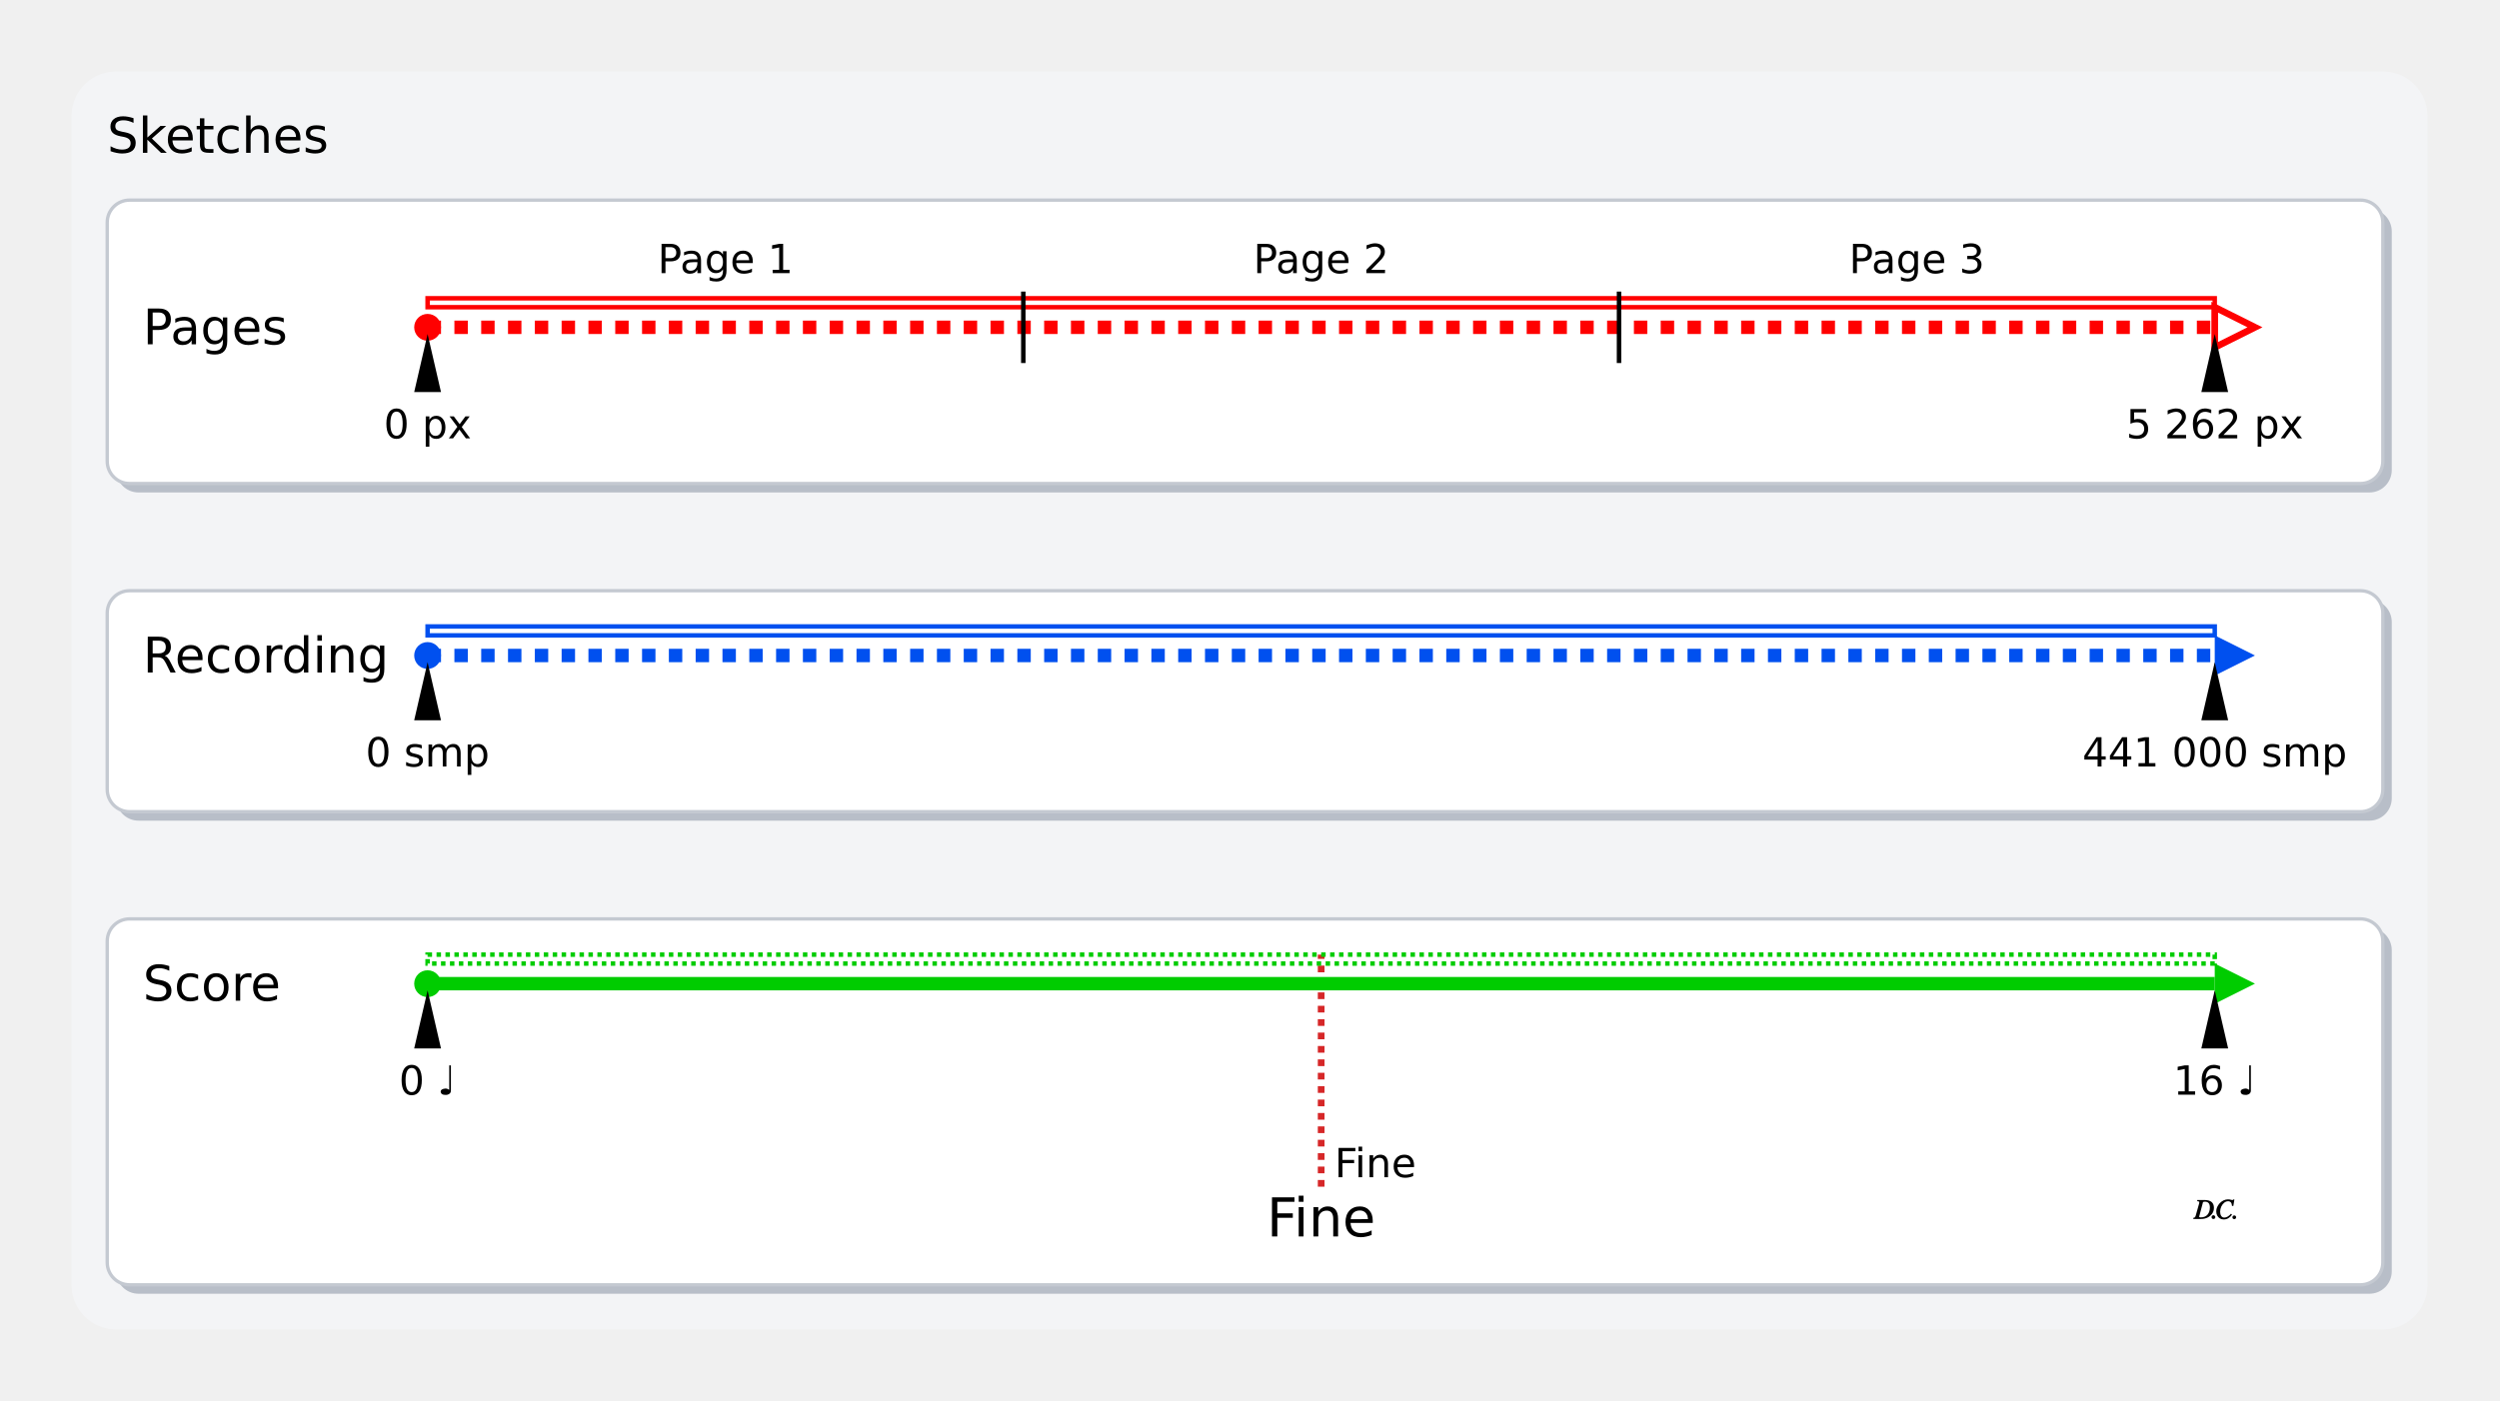
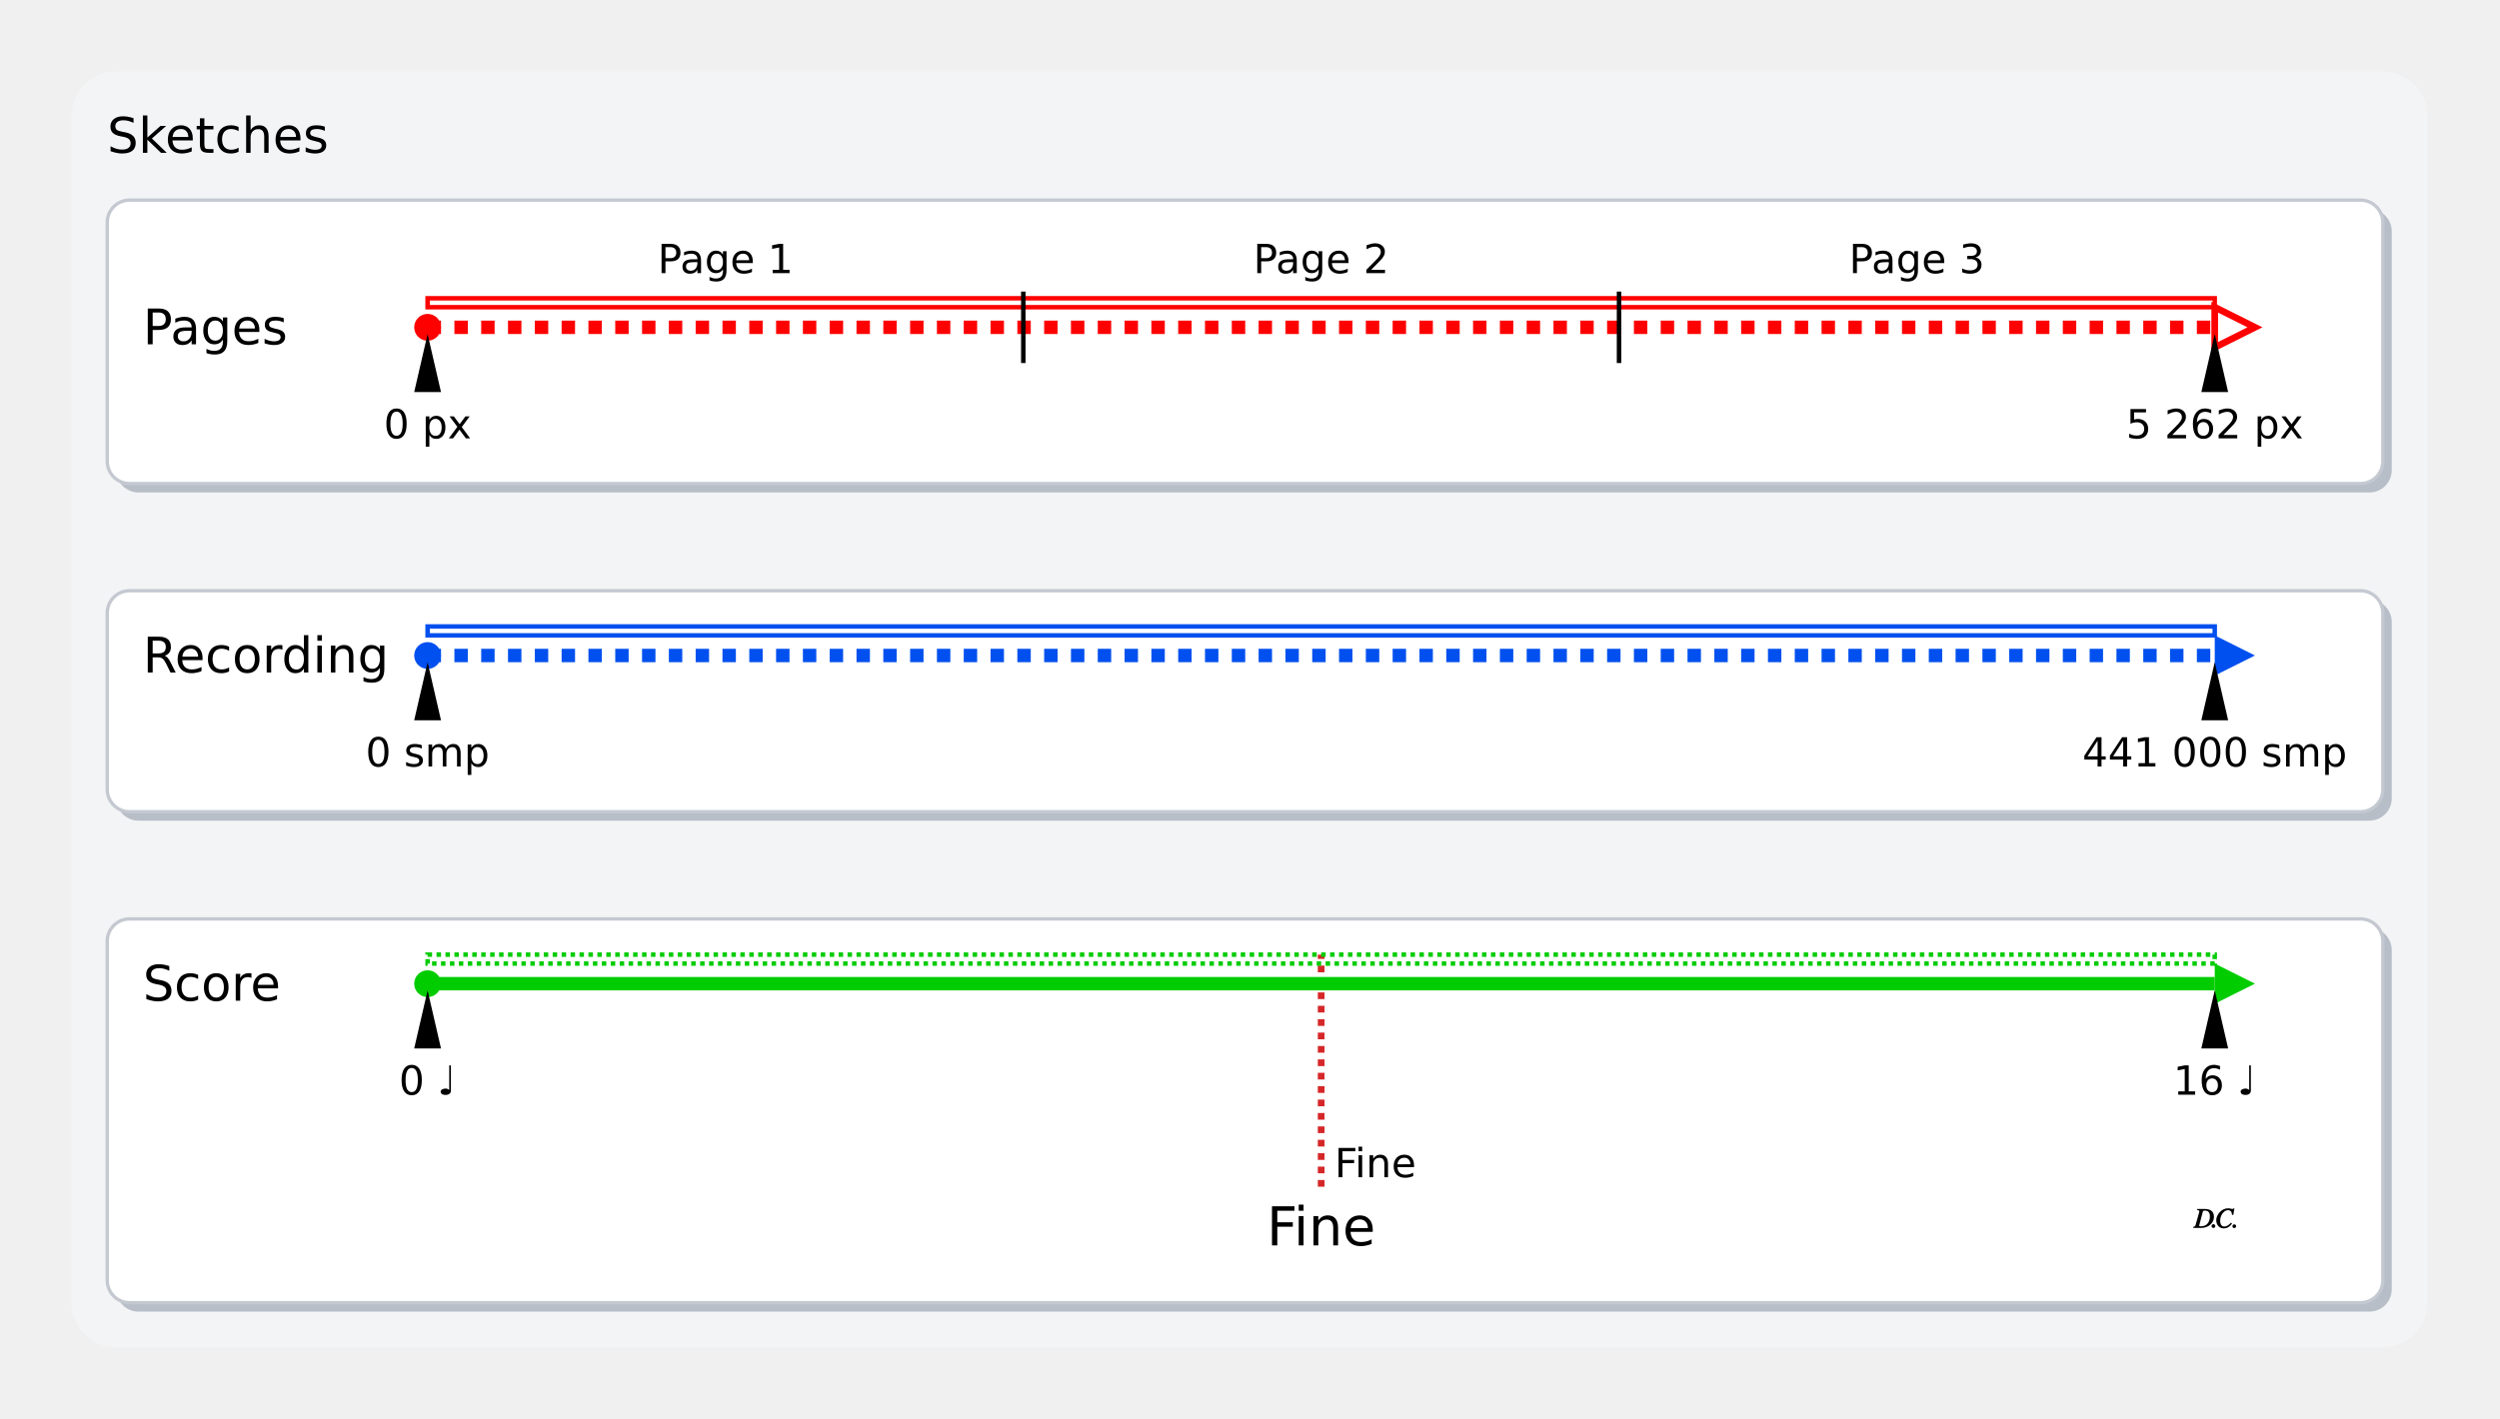
- <svg xmlns="http://www.w3.org/2000/svg" width="559.327" height="313.656" viewBox="0 0 559.327 313.656" font-family="DejaVu Sans, Noto Music" text-rendering="geometricPrecision" style="font-kerning:none;font-variant-ligatures:none">
+ <svg xmlns="http://www.w3.org/2000/svg" width="559.327" height="317.656" viewBox="0 0 559.327 317.656" font-family="DejaVu Sans, Noto Music" text-rendering="geometricPrecision" style="font-kerning:none;font-variant-ligatures:none">
  <g transform="translate(16 16)">
-     <rect x="0" y="0" width="527.327" height="281.656" rx="10" fill="#F3F4F6" />
+     <rect x="0" y="0" width="527.327" height="285.656" rx="10" fill="#F3F4F6" />
    <text data-part="name" x="8" y="18.21" text-anchor="start" font-size="11" fill="#000000">Sketches</text>
    <rect data-id="pages" data-part="card" x="10" y="30.805" width="509.327" height="63.453" rx="5" fill="#B8BEC8" />
    <rect data-id="pages" data-part="card" x="8" y="28.805" width="509.327" height="63.453" rx="5" fill="#FFFFFF" stroke="#C4C9D1" stroke-width="0.75" />
    <polygon data-id="cmap_3" points="79.704,50.781 479.704,50.781 479.704,52.781 79.704,52.781" fill="none" stroke="#FF0000" stroke-width="1" />
    <line data-id="pages" x1="79.704" y1="57.281" x2="479.704" y2="57.281" stroke="#FF0000" stroke-width="3" stroke-dasharray="3 3" />
    <circle data-id="pages" cx="79.704" cy="57.281" r="3" fill="#FF0000" />
    <polygon data-id="pages" points="488.704,57.281 479.704,52.781 479.704,61.781" fill="none" stroke="#FF0000" stroke-width="1.5" />
    <line data-id="page_2" data-part="start" x1="213.037" y1="49.281" x2="213.037" y2="65.281" stroke="#000000" stroke-width="1" />
    <line data-id="page_3" data-part="start" x1="346.37" y1="49.281" x2="346.37" y2="65.281" stroke="#000000" stroke-width="1" />
    <polygon data-id="timestamp_1" points="79.704,58.781 76.704,71.781 82.704,71.781" fill="#000000" />
    <polygon data-id="timestamp_2" points="479.704,58.781 476.704,71.781 482.704,71.781" fill="#000000" />
    <text data-id="pages" data-part="name" x="16" y="61.089" text-anchor="start" font-size="11" fill="#000000">Pages</text>
    <text data-id="timestamp_1" data-part="coordinate" x="79.704" y="82.135" text-anchor="middle" font-size="9" fill="#000000">0 px</text>
    <text data-id="timestamp_2" data-part="coordinate" x="479.704" y="82.135" text-anchor="middle" font-size="9" fill="#000000">5 262 px</text>
    <text data-id="page_1" data-part="label" x="146.37" y="45.159" text-anchor="middle" font-size="9" fill="#000000">Page 1</text>
    <text data-id="page_2" data-part="label" x="279.704" y="45.159" text-anchor="middle" font-size="9" fill="#000000">Page 2</text>
    <text data-id="page_3" data-part="label" x="413.037" y="45.159" text-anchor="middle" font-size="9" fill="#000000">Page 3</text>
    <rect data-id="recording" data-part="card" x="10" y="118.258" width="509.327" height="49.477" rx="5" fill="#B8BEC8" />
    <rect data-id="recording" data-part="card" x="8" y="116.258" width="509.327" height="49.477" rx="5" fill="#FFFFFF" stroke="#C4C9D1" stroke-width="0.75" />
    <polygon data-id="cmap_2" points="79.704,124.258 479.704,124.258 479.704,126.258 79.704,126.258" fill="none" stroke="#0050EF" stroke-width="1" />
    <line data-id="recording" x1="79.704" y1="130.758" x2="479.704" y2="130.758" stroke="#0050EF" stroke-width="3" stroke-dasharray="3 3" />
    <circle data-id="recording" cx="79.704" cy="130.758" r="3" fill="#0050EF" />
    <polygon data-id="recording" points="488.704,130.758 479.704,126.258 479.704,135.258" fill="#0050EF" />
    <polygon data-id="timestamp_3" points="79.704,132.258 76.704,145.258 82.704,145.258" fill="#000000" />
    <polygon data-id="timestamp_4" points="479.704,132.258 476.704,145.258 482.704,145.258" fill="#000000" />
    <text data-id="recording" data-part="name" x="16" y="134.566" text-anchor="start" font-size="11" fill="#000000">Recording</text>
    <text data-id="timestamp_3" data-part="coordinate" x="79.704" y="155.612" text-anchor="middle" font-size="9" fill="#000000">0 smp</text>
    <text data-id="timestamp_4" data-part="coordinate" x="479.704" y="155.612" text-anchor="middle" font-size="9" fill="#000000">441 000 smp</text>
-     <rect data-id="score" data-part="card" x="10" y="191.734" width="509.327" height="81.922" rx="5" fill="#B8BEC8" />
-     <rect data-id="score" data-part="card" x="8" y="189.734" width="509.327" height="81.922" rx="5" fill="#FFFFFF" stroke="#C4C9D1" stroke-width="0.75" />
+     <rect data-id="score" data-part="card" x="10" y="191.734" width="509.327" height="85.922" rx="5" fill="#B8BEC8" />
+     <rect data-id="score" data-part="card" x="8" y="189.734" width="509.327" height="85.922" rx="5" fill="#FFFFFF" stroke="#C4C9D1" stroke-width="0.75" />
    <line data-id="break_1" x1="279.704" y1="249.688" x2="279.704" y2="197.734" stroke="#D62728" stroke-width="1.5" stroke-dasharray="1.5 1.5" />
    <polygon data-id="cmap_1" points="79.704,197.734 479.704,197.734 479.704,199.734 79.704,199.734" fill="none" stroke="#00CC00" stroke-width="1" stroke-dasharray="1 1" />
    <line data-id="score" x1="79.704" y1="204.234" x2="479.704" y2="204.234" stroke="#00CC00" stroke-width="3" />
    <circle data-id="score" cx="79.704" cy="204.234" r="3" fill="#00CC00" />
    <polygon data-id="score" points="488.704,204.234 479.704,199.734 479.704,208.734" fill="#00CC00" />
    <polygon data-id="timestamp_5" points="79.704,205.734 76.704,218.734 82.704,218.734" fill="#000000" />
    <polygon data-id="timestamp_6" points="479.704,205.734 476.704,218.734 482.704,218.734" fill="#000000" />
    <text data-id="score" data-part="name" x="16" y="208.042" text-anchor="start" font-size="11" fill="#000000">Score</text>
    <text data-id="timestamp_5" data-part="coordinate" x="79.704" y="229.088" text-anchor="middle" font-size="9" fill="#000000">0 ♩</text>
    <text data-id="timestamp_6" data-part="coordinate" x="479.704" y="229.088" text-anchor="middle" font-size="9" fill="#000000">16 ♩</text>
    <text data-id="break_1" data-part="label" x="282.704" y="247.565" text-anchor="start" font-size="9" fill="#000000">Fine</text>
-     <text data-id="break_1" data-part="symbol" x="279.704" y="260.826" text-anchor="middle" font-size="12" fill="#000000">Fine</text>
-     <text data-id="jump_1" data-part="symbol" x="479.704" y="260.826" text-anchor="middle" font-size="12" fill="#000000">𝄊</text>
+     <text data-id="break_1" data-part="symbol" x="279.704" y="262.826" text-anchor="middle" font-size="12" fill="#000000">Fine</text>
+     <text data-id="jump_1" data-part="symbol" x="479.704" y="262.826" text-anchor="middle" font-size="12" fill="#000000">𝄊</text>
  </g>
</svg>
